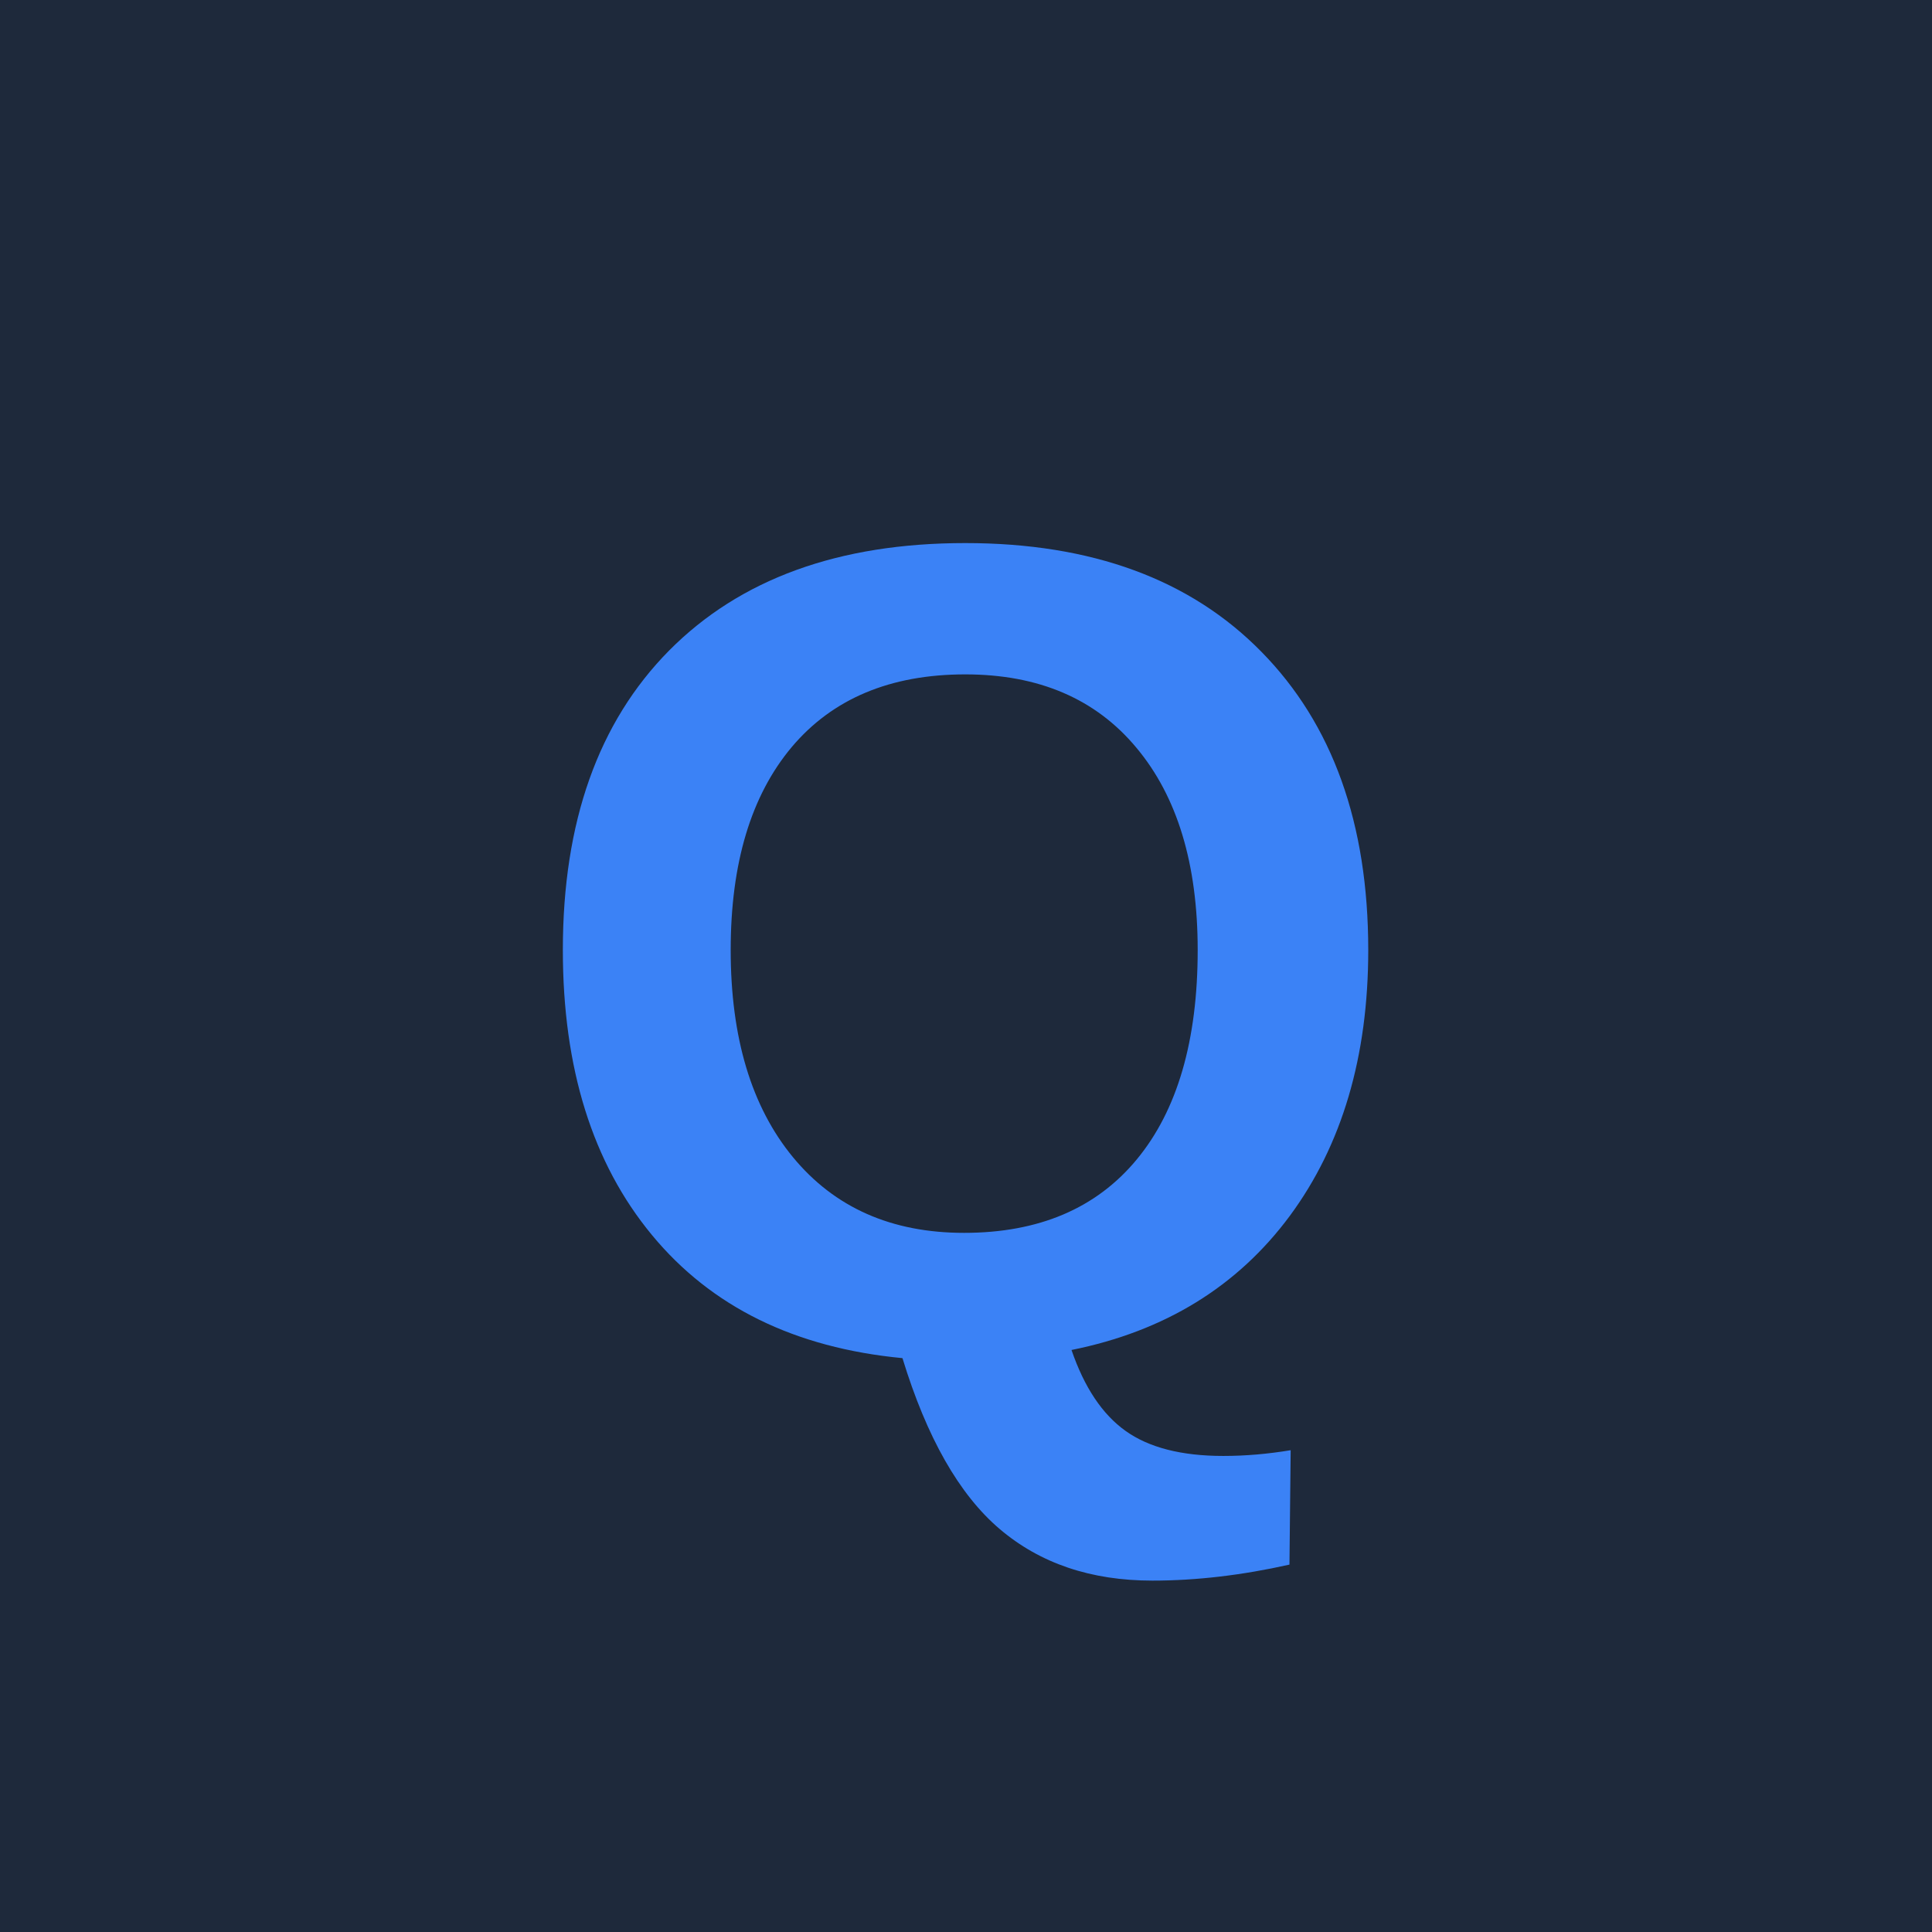
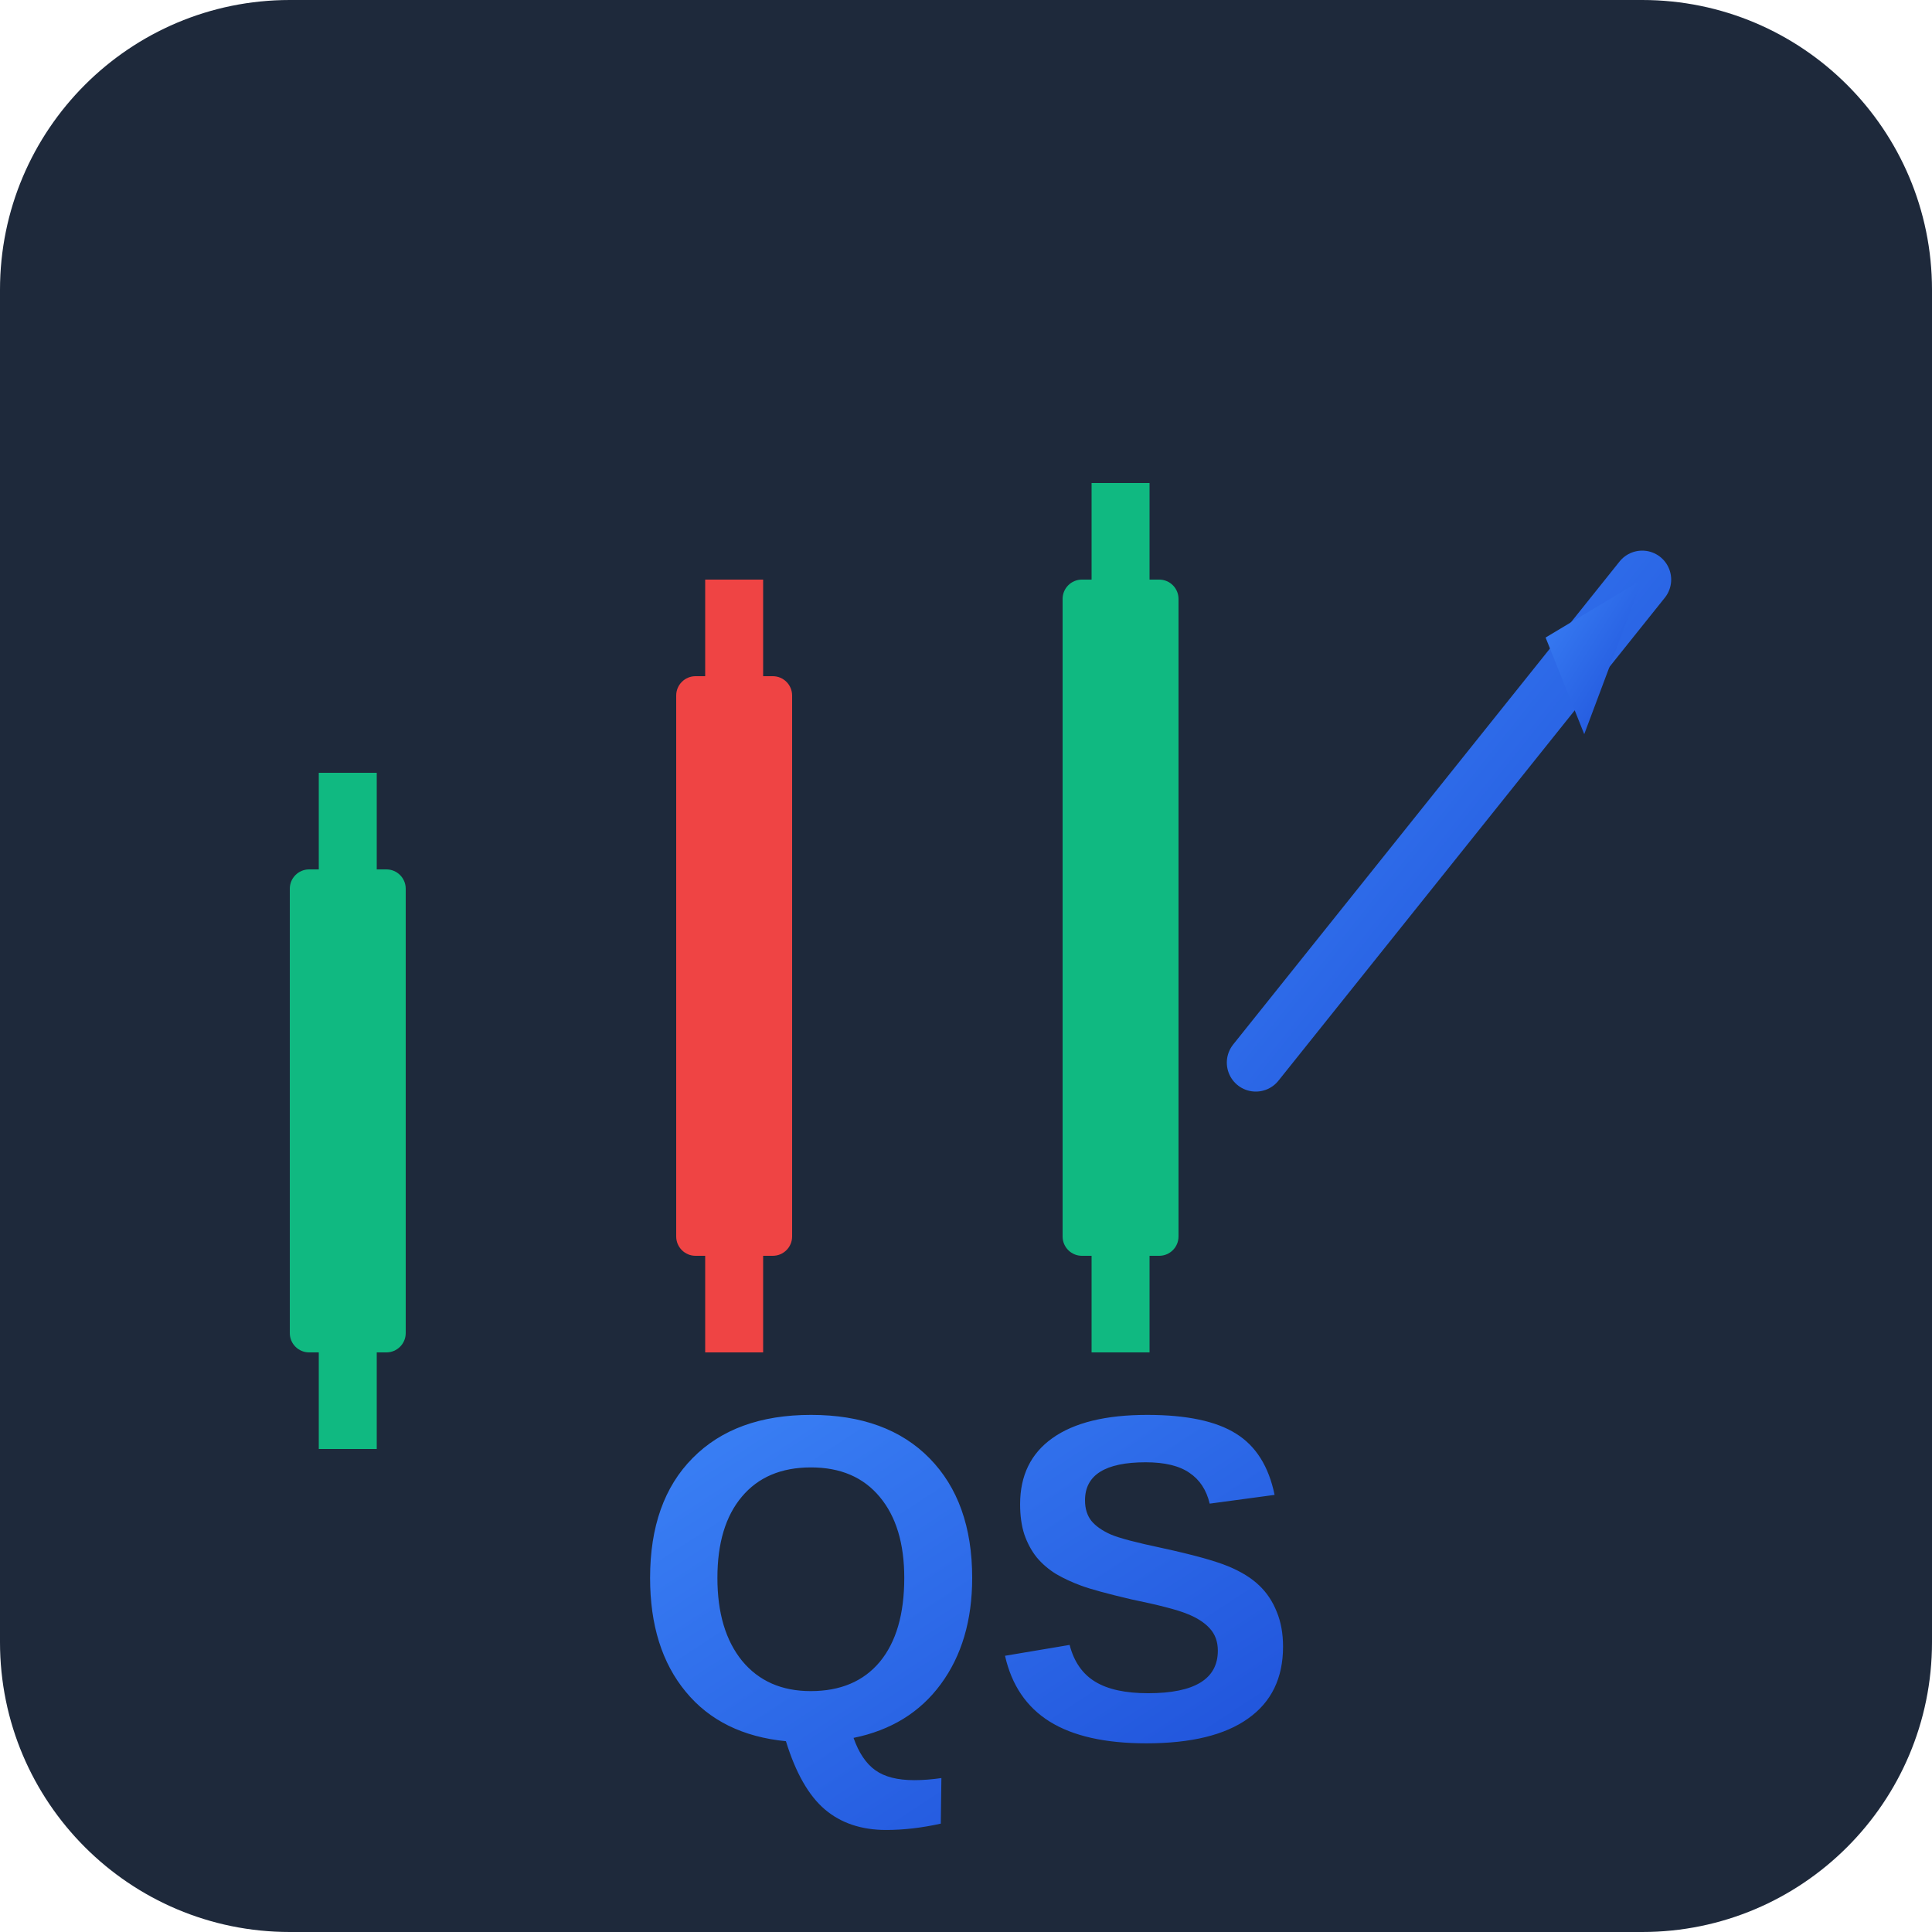
<svg xmlns="http://www.w3.org/2000/svg" viewBox="0 0 100 100">
-   <rect width="100" height="100" fill="#1e293b" />
-   <text x="50" y="70" font-size="60" font-weight="bold" fill="#3b82f6" text-anchor="middle" font-family="Arial">Q</text>
+   <defs>
+     <linearGradient id="grad" x1="0%" y1="0%" x2="100%" y2="100%">
+       <stop offset="0%" style="stop-color:#3b82f6;stop-opacity:1" />
+       <stop offset="100%" style="stop-color:#1d4ed8;stop-opacity:1" />
+     </linearGradient>
+   </defs>
+   <rect width="100" height="100" fill="#1e293b" rx="15" />
+   <rect x="15" y="45" width="6" height="25" fill="#10b981" rx="1" />
+   <rect x="16.5" y="40" width="3" height="35" fill="#10b981" />
+   <rect x="35" y="35" width="6" height="30" fill="#ef4444" rx="1" />
+   <rect x="36.5" y="30" width="3" height="40" fill="#ef4444" />
+   <rect x="55" y="30" width="6" height="35" fill="#10b981" rx="1" />
+   <rect x="56.5" y="25" width="3" height="45" fill="#10b981" />
+   <path d="M 65 55 L 85 30" stroke="url(#grad)" stroke-width="3" fill="none" stroke-linecap="round" />
+   <path d="M 85 30 L 80 33 L 82 38 Z" fill="url(#grad)" />
+   <text x="50" y="90" font-size="24" font-weight="bold" fill="url(#grad)" text-anchor="middle" font-family="Arial, sans-serif">QS</text>
</svg>
